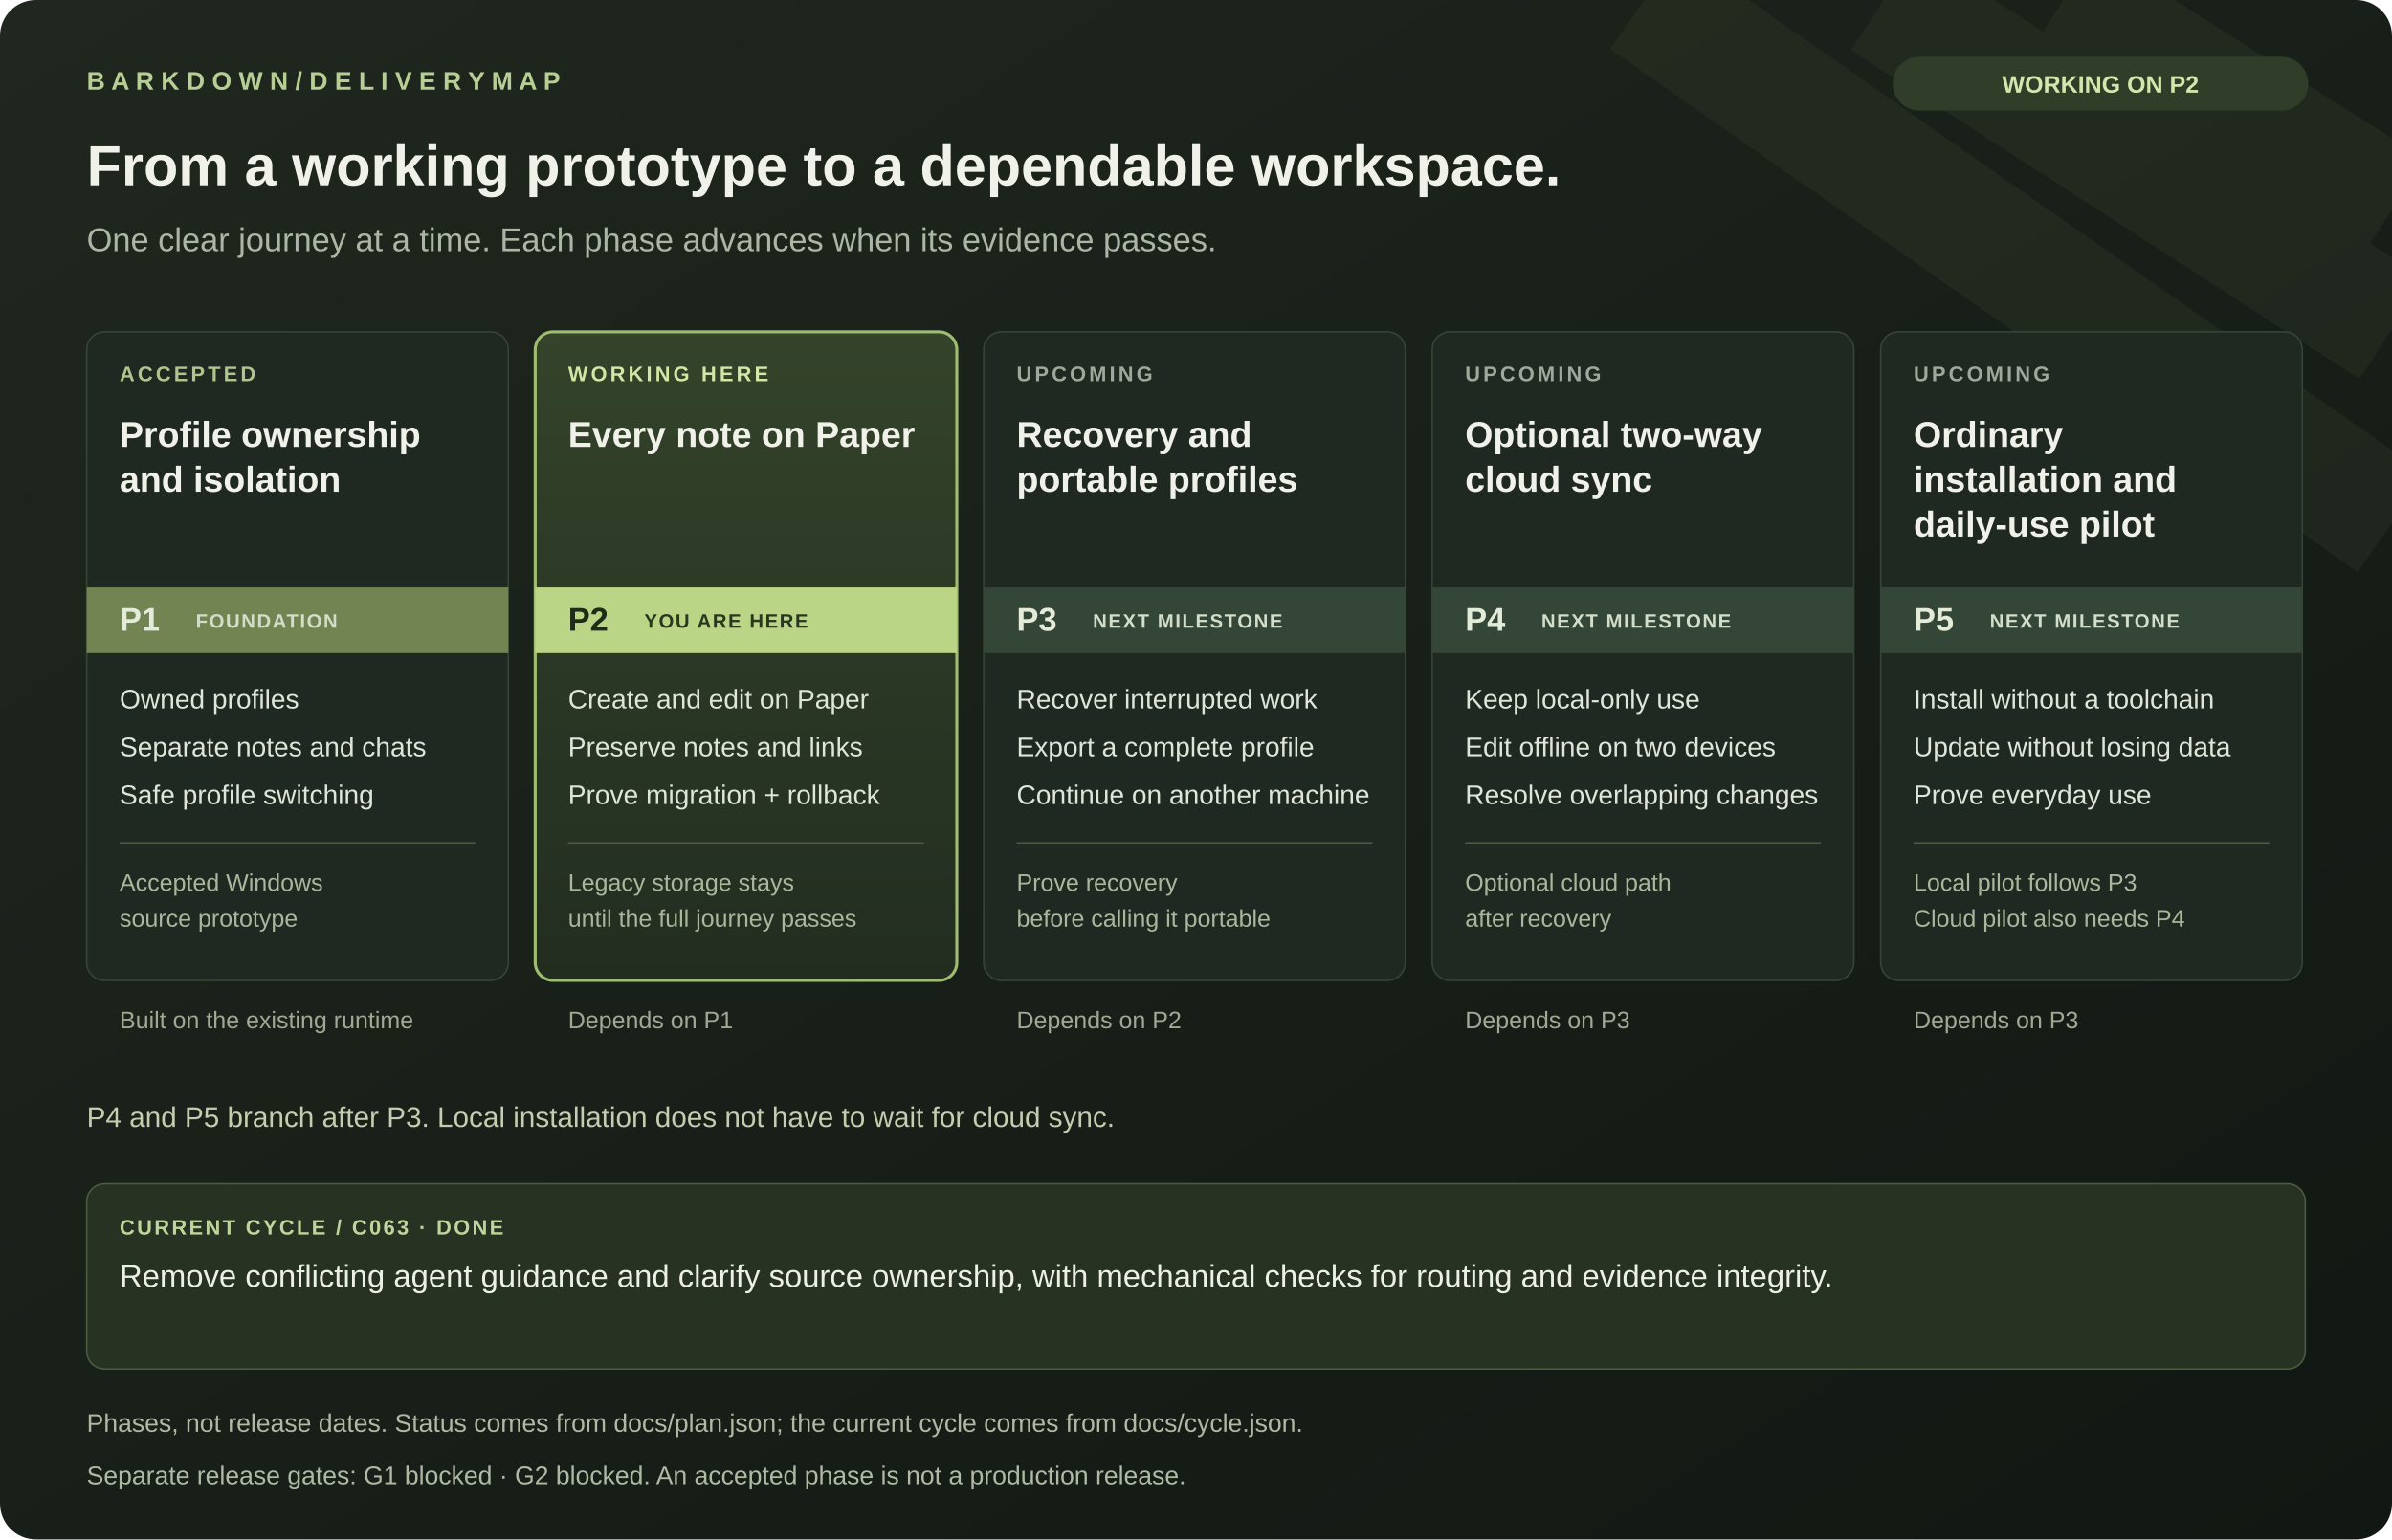
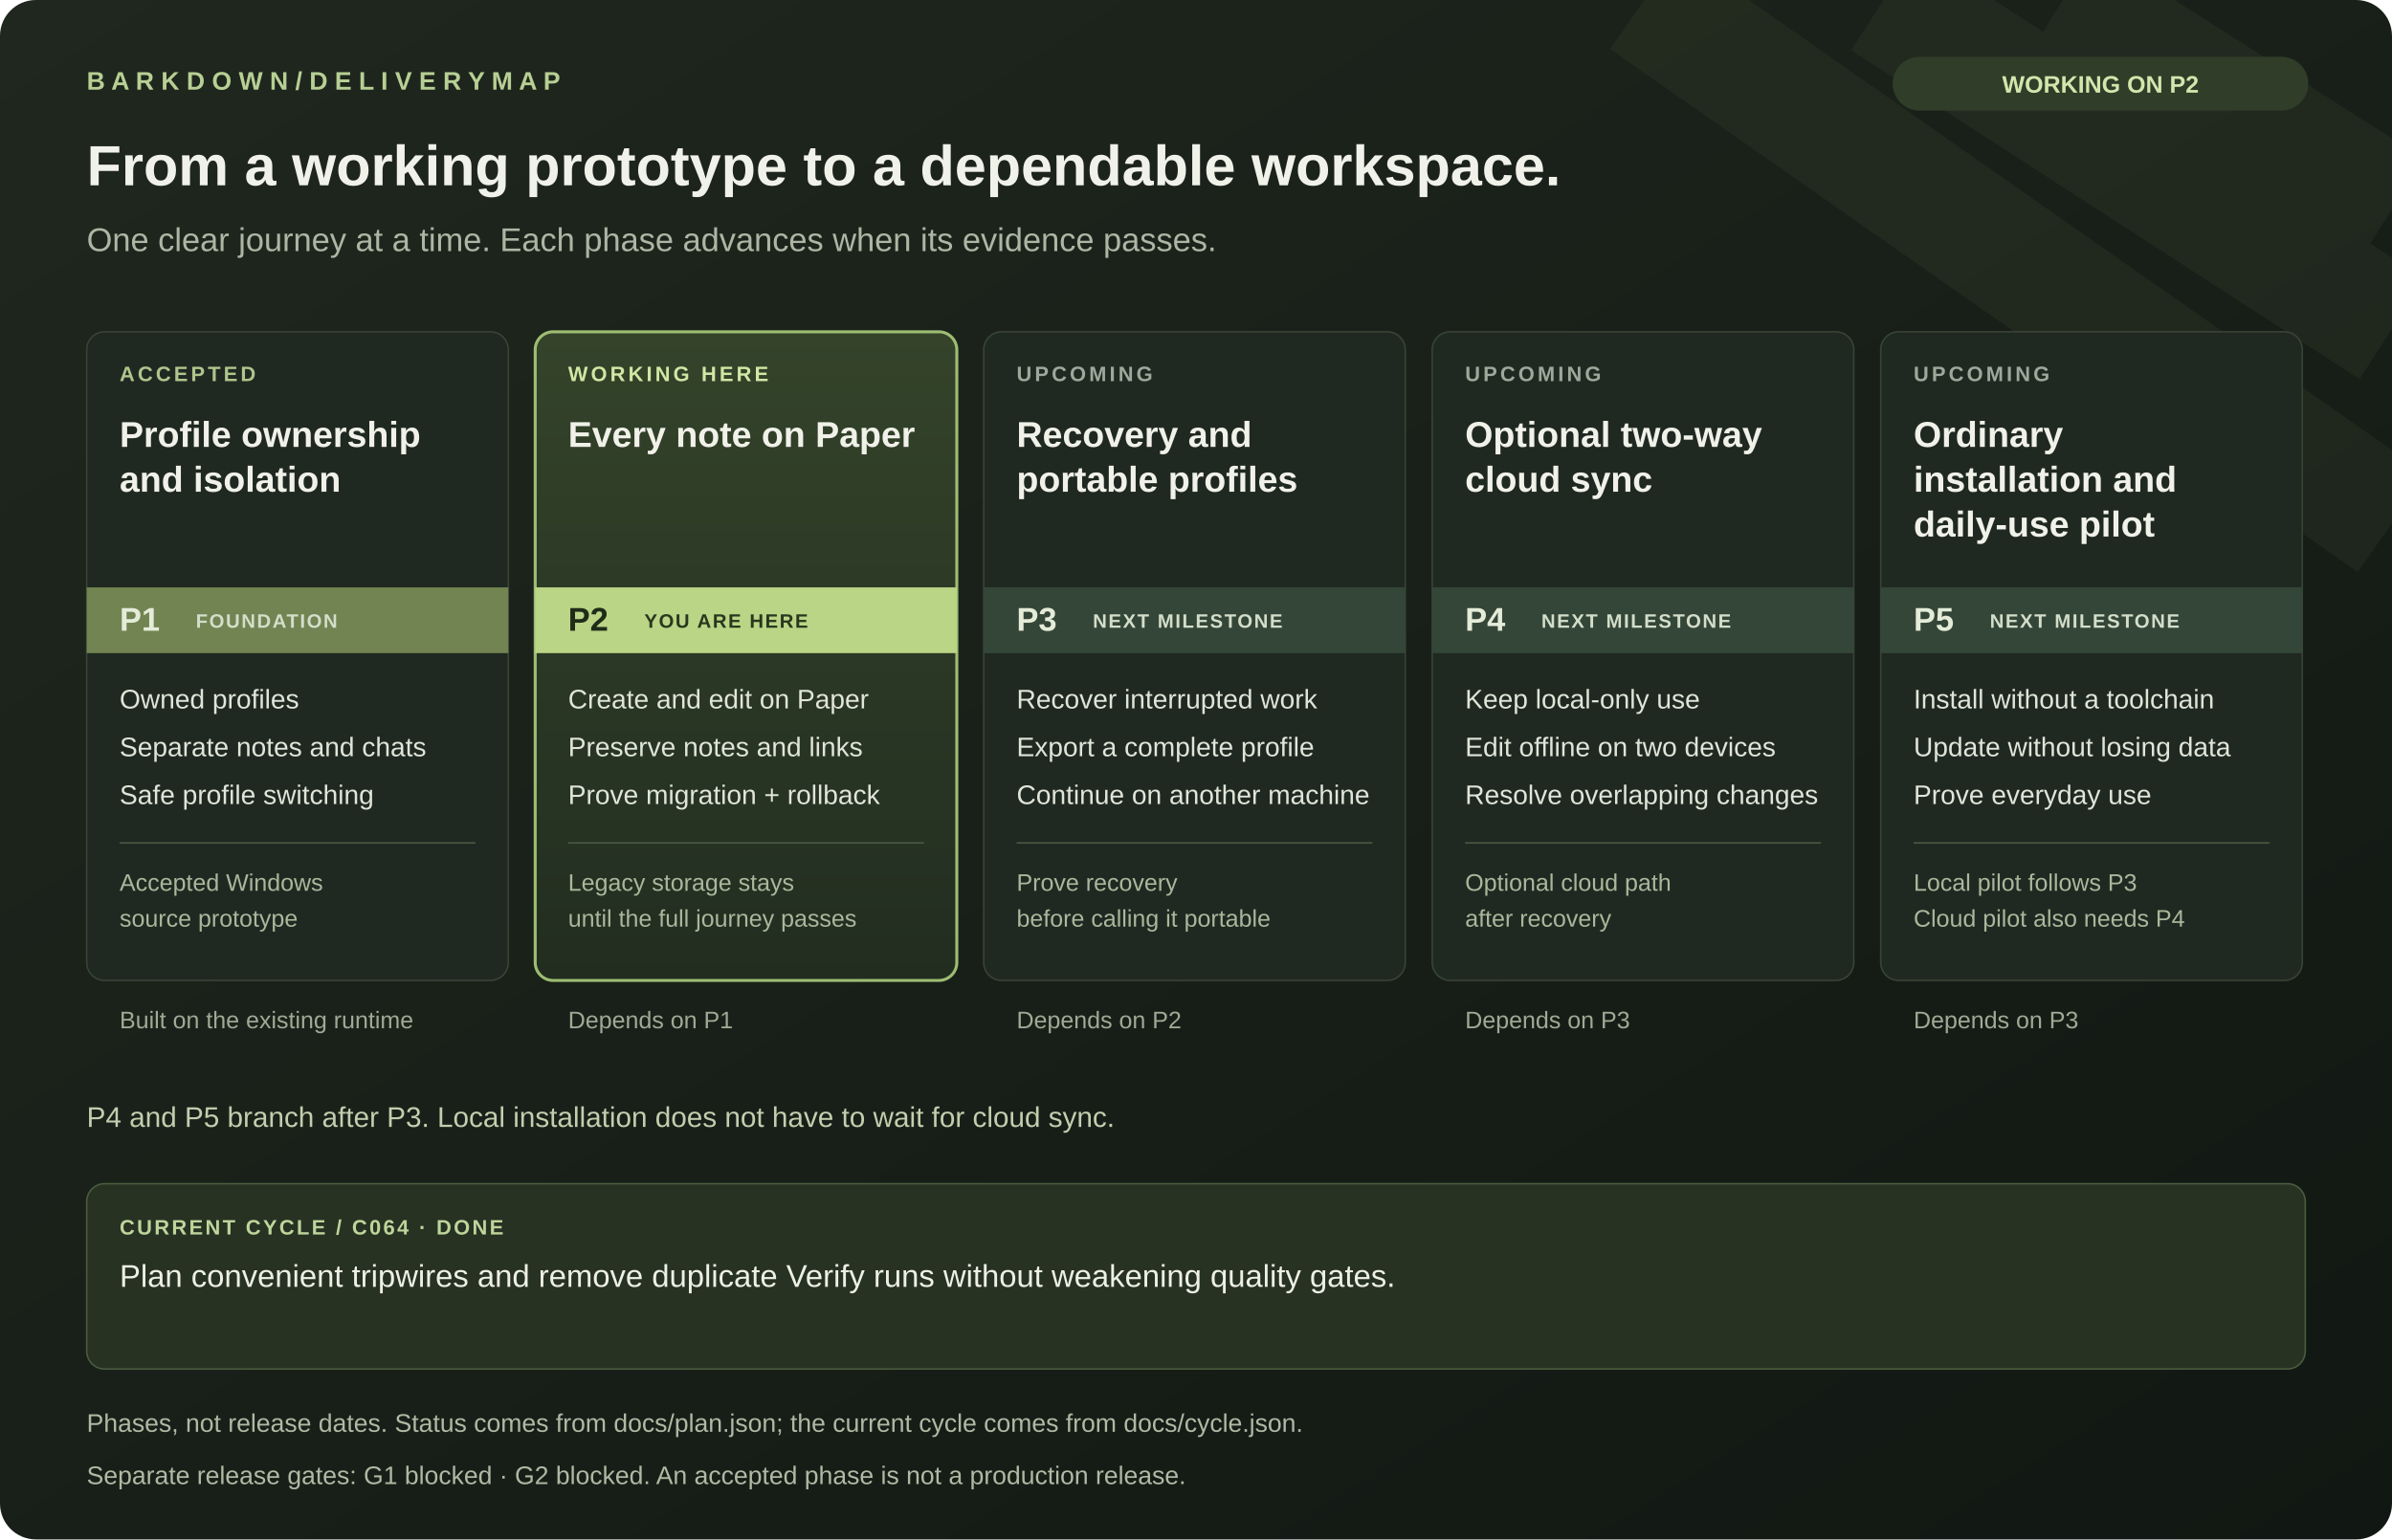
<svg xmlns="http://www.w3.org/2000/svg" width="1600" height="1030" viewBox="0 0 1600 1030" role="img" aria-labelledby="title desc">
  <defs>
    <linearGradient id="bg" x2="1" y2="1">
      <stop stop-color="#20271e" />
      <stop offset="1" stop-color="#111813" />
    </linearGradient>
    <linearGradient id="active" x2="0" y2="1">
      <stop stop-color="#34432a" />
      <stop offset="1" stop-color="#222d20" />
    </linearGradient>
    <linearGradient id="band">
      <stop stop-color="#7b9656" />
      <stop offset=".4" stop-color="#bcda82" />
      <stop offset="1" stop-color="#4c6050" />
    </linearGradient>
  </defs>
  <g font-family="Segoe UI, Arial, sans-serif">
    <rect width="1600" height="1030" rx="24" fill="url(#bg)" />
    <path d="M1100 0L1600 350M1260 0L1600 220M1380 0L1600 140" stroke="#a6c775" stroke-opacity=".06" stroke-width="80" />
    <text x="58" y="60" font-size="17" fill="#b7cf94" font-weight="600">B A R K D O W N   /   D E L I V E R Y   M A P</text>
    <text x="58" y="124" font-size="38" fill="#f0f1e9" font-weight="650">From a working prototype to a dependable workspace.</text>
    <text x="58" y="168" font-size="22" fill="#abb7a4" font-weight="400">One clear journey at a time. Each phase advances when its evidence passes.</text>
    <rect x="1266" y="38" width="278" height="36" rx="18" fill="#303d28" />
    <text x="1405" y="62" font-size="16" fill="#d2e6ad" font-weight="700" text-anchor="middle">WORKING ON P2</text>
    <rect x="58" y="222" width="282" height="434" rx="12" fill="#202921" stroke="#384437" stroke-width="1" />
    <text x="80" y="255" font-size="14" fill="#afc58d" font-weight="700" letter-spacing="2">ACCEPTED</text>
    <text x="80" y="299" font-size="24" fill="#f0f1e9" font-weight="650">Profile ownership</text>
    <text x="80" y="329" font-size="24" fill="#f0f1e9" font-weight="650">and isolation</text>
    <rect x="58" y="393" width="282" height="44" fill="#718452" />
    <text x="80" y="422" font-size="22" fill="#e4ecd9" font-weight="700">P1</text>
    <text x="131" y="420" font-size="13" fill="#d3deca" font-weight="600" letter-spacing="1">FOUNDATION</text>
    <text x="80" y="474" font-size="18" fill="#e0e5da" font-weight="400">Owned profiles</text>
    <text x="80" y="506" font-size="18" fill="#e0e5da" font-weight="400">Separate notes and chats</text>
    <text x="80" y="538" font-size="18" fill="#e0e5da" font-weight="400">Safe profile switching</text>
    <path d="M80 564H318" stroke="#4c5a45" />
    <text x="80" y="596" font-size="16" fill="#a9b89c" font-weight="400">Accepted Windows</text>
    <text x="80" y="620" font-size="16" fill="#a9b89c" font-weight="400">source prototype</text>
    <text x="80" y="688" font-size="16" fill="#9faa95" font-weight="400">Built on the existing runtime</text>
    <rect x="358" y="222" width="282" height="434" rx="12" fill="url(#active)" stroke="#9ebd72" stroke-width="2" />
    <text x="380" y="255" font-size="14" fill="#d0e7a5" font-weight="700" letter-spacing="2">WORKING HERE</text>
    <text x="380" y="299" font-size="24" fill="#f0f1e9" font-weight="650">Every note on Paper</text>
    <rect x="358" y="393" width="282" height="44" fill="#bad586" />
    <text x="380" y="422" font-size="22" fill="#1f2c18" font-weight="700">P2</text>
    <text x="431" y="420" font-size="13" fill="#29371e" font-weight="600" letter-spacing="1">YOU ARE HERE</text>
    <text x="380" y="474" font-size="18" fill="#e0e5da" font-weight="400">Create and edit on Paper</text>
    <text x="380" y="506" font-size="18" fill="#e0e5da" font-weight="400">Preserve notes and links</text>
    <text x="380" y="538" font-size="18" fill="#e0e5da" font-weight="400">Prove migration + rollback</text>
    <path d="M380 564H618" stroke="#4c5a45" />
    <text x="380" y="596" font-size="16" fill="#a9b89c" font-weight="400">Legacy storage stays</text>
    <text x="380" y="620" font-size="16" fill="#a9b89c" font-weight="400">until the full journey passes</text>
    <text x="380" y="688" font-size="16" fill="#9faa95" font-weight="400">Depends on P1</text>
    <rect x="658" y="222" width="282" height="434" rx="12" fill="#202921" stroke="#384437" stroke-width="1" />
    <text x="680" y="255" font-size="14" fill="#9da99a" font-weight="700" letter-spacing="2">UPCOMING</text>
    <text x="680" y="299" font-size="24" fill="#f0f1e9" font-weight="650">Recovery and</text>
    <text x="680" y="329" font-size="24" fill="#f0f1e9" font-weight="650">portable profiles</text>
    <rect x="658" y="393" width="282" height="44" fill="#344638" />
    <text x="680" y="422" font-size="22" fill="#e4ecd9" font-weight="700">P3</text>
    <text x="731" y="420" font-size="13" fill="#d3deca" font-weight="600" letter-spacing="1">NEXT MILESTONE</text>
    <text x="680" y="474" font-size="18" fill="#e0e5da" font-weight="400">Recover interrupted work</text>
    <text x="680" y="506" font-size="18" fill="#e0e5da" font-weight="400">Export a complete profile</text>
    <text x="680" y="538" font-size="18" fill="#e0e5da" font-weight="400">Continue on another machine</text>
    <path d="M680 564H918" stroke="#4c5a45" />
    <text x="680" y="596" font-size="16" fill="#a9b89c" font-weight="400">Prove recovery</text>
    <text x="680" y="620" font-size="16" fill="#a9b89c" font-weight="400">before calling it portable</text>
    <text x="680" y="688" font-size="16" fill="#9faa95" font-weight="400">Depends on P2</text>
    <rect x="958" y="222" width="282" height="434" rx="12" fill="#202921" stroke="#384437" stroke-width="1" />
    <text x="980" y="255" font-size="14" fill="#9da99a" font-weight="700" letter-spacing="2">UPCOMING</text>
    <text x="980" y="299" font-size="24" fill="#f0f1e9" font-weight="650">Optional two-way</text>
    <text x="980" y="329" font-size="24" fill="#f0f1e9" font-weight="650">cloud sync</text>
    <rect x="958" y="393" width="282" height="44" fill="#344638" />
    <text x="980" y="422" font-size="22" fill="#e4ecd9" font-weight="700">P4</text>
    <text x="1031" y="420" font-size="13" fill="#d3deca" font-weight="600" letter-spacing="1">NEXT MILESTONE</text>
    <text x="980" y="474" font-size="18" fill="#e0e5da" font-weight="400">Keep local-only use</text>
    <text x="980" y="506" font-size="18" fill="#e0e5da" font-weight="400">Edit offline on two devices</text>
    <text x="980" y="538" font-size="18" fill="#e0e5da" font-weight="400">Resolve overlapping changes</text>
    <path d="M980 564H1218" stroke="#4c5a45" />
    <text x="980" y="596" font-size="16" fill="#a9b89c" font-weight="400">Optional cloud path</text>
    <text x="980" y="620" font-size="16" fill="#a9b89c" font-weight="400">after recovery</text>
    <text x="980" y="688" font-size="16" fill="#9faa95" font-weight="400">Depends on P3</text>
    <rect x="1258" y="222" width="282" height="434" rx="12" fill="#202921" stroke="#384437" stroke-width="1" />
    <text x="1280" y="255" font-size="14" fill="#9da99a" font-weight="700" letter-spacing="2">UPCOMING</text>
    <text x="1280" y="299" font-size="24" fill="#f0f1e9" font-weight="650">Ordinary</text>
    <text x="1280" y="329" font-size="24" fill="#f0f1e9" font-weight="650">installation and</text>
    <text x="1280" y="359" font-size="24" fill="#f0f1e9" font-weight="650">daily-use pilot</text>
    <rect x="1258" y="393" width="282" height="44" fill="#344638" />
    <text x="1280" y="422" font-size="22" fill="#e4ecd9" font-weight="700">P5</text>
    <text x="1331" y="420" font-size="13" fill="#d3deca" font-weight="600" letter-spacing="1">NEXT MILESTONE</text>
    <text x="1280" y="474" font-size="18" fill="#e0e5da" font-weight="400">Install without a toolchain</text>
    <text x="1280" y="506" font-size="18" fill="#e0e5da" font-weight="400">Update without losing data</text>
    <text x="1280" y="538" font-size="18" fill="#e0e5da" font-weight="400">Prove everyday use</text>
    <path d="M1280 564H1518" stroke="#4c5a45" />
    <text x="1280" y="596" font-size="16" fill="#a9b89c" font-weight="400">Local pilot follows P3</text>
    <text x="1280" y="620" font-size="16" fill="#a9b89c" font-weight="400">Cloud pilot also needs P4</text>
    <text x="1280" y="688" font-size="16" fill="#9faa95" font-weight="400">Depends on P3</text>
    <path d="M70 713H1530" stroke="url(#band)" stroke-width="3" />
    <text x="58" y="754" font-size="19" fill="#c2ceae" font-weight="400">P4 and P5 branch after P3. Local installation does not have to wait for cloud sync.</text>
    <rect x="58" y="792" width="1484" height="124" rx="12" fill="#273223" stroke="#4b5d3e" />
-     <text x="80" y="826" font-size="14" fill="#bed59b" font-weight="700" letter-spacing="1.5">CURRENT CYCLE  /  C063  ·  DONE</text>
-     <text x="80" y="861" font-size="21" fill="#edf0e5" font-weight="500">Remove conflicting agent guidance and clarify source ownership, with mechanical checks for routing and evidence integrity.</text>
+     <text x="80" y="826" font-size="14" fill="#bed59b" font-weight="700" letter-spacing="1.5">CURRENT CYCLE  /  C064  ·  DONE</text>
+     <text x="80" y="861" font-size="21" fill="#edf0e5" font-weight="500">Plan convenient tripwires and remove duplicate Verify runs without weakening quality gates.</text>
    <text x="58" y="958" font-size="17" fill="#aebaa4" font-weight="400">Phases, not release dates. Status comes from docs/plan.json; the current cycle comes from docs/cycle.json.</text>
    <text x="58" y="993" font-size="17" fill="#aebaa4" font-weight="400">Separate release gates: G1 blocked · G2 blocked. An accepted phase is not a production release.</text>
  </g>
</svg>
